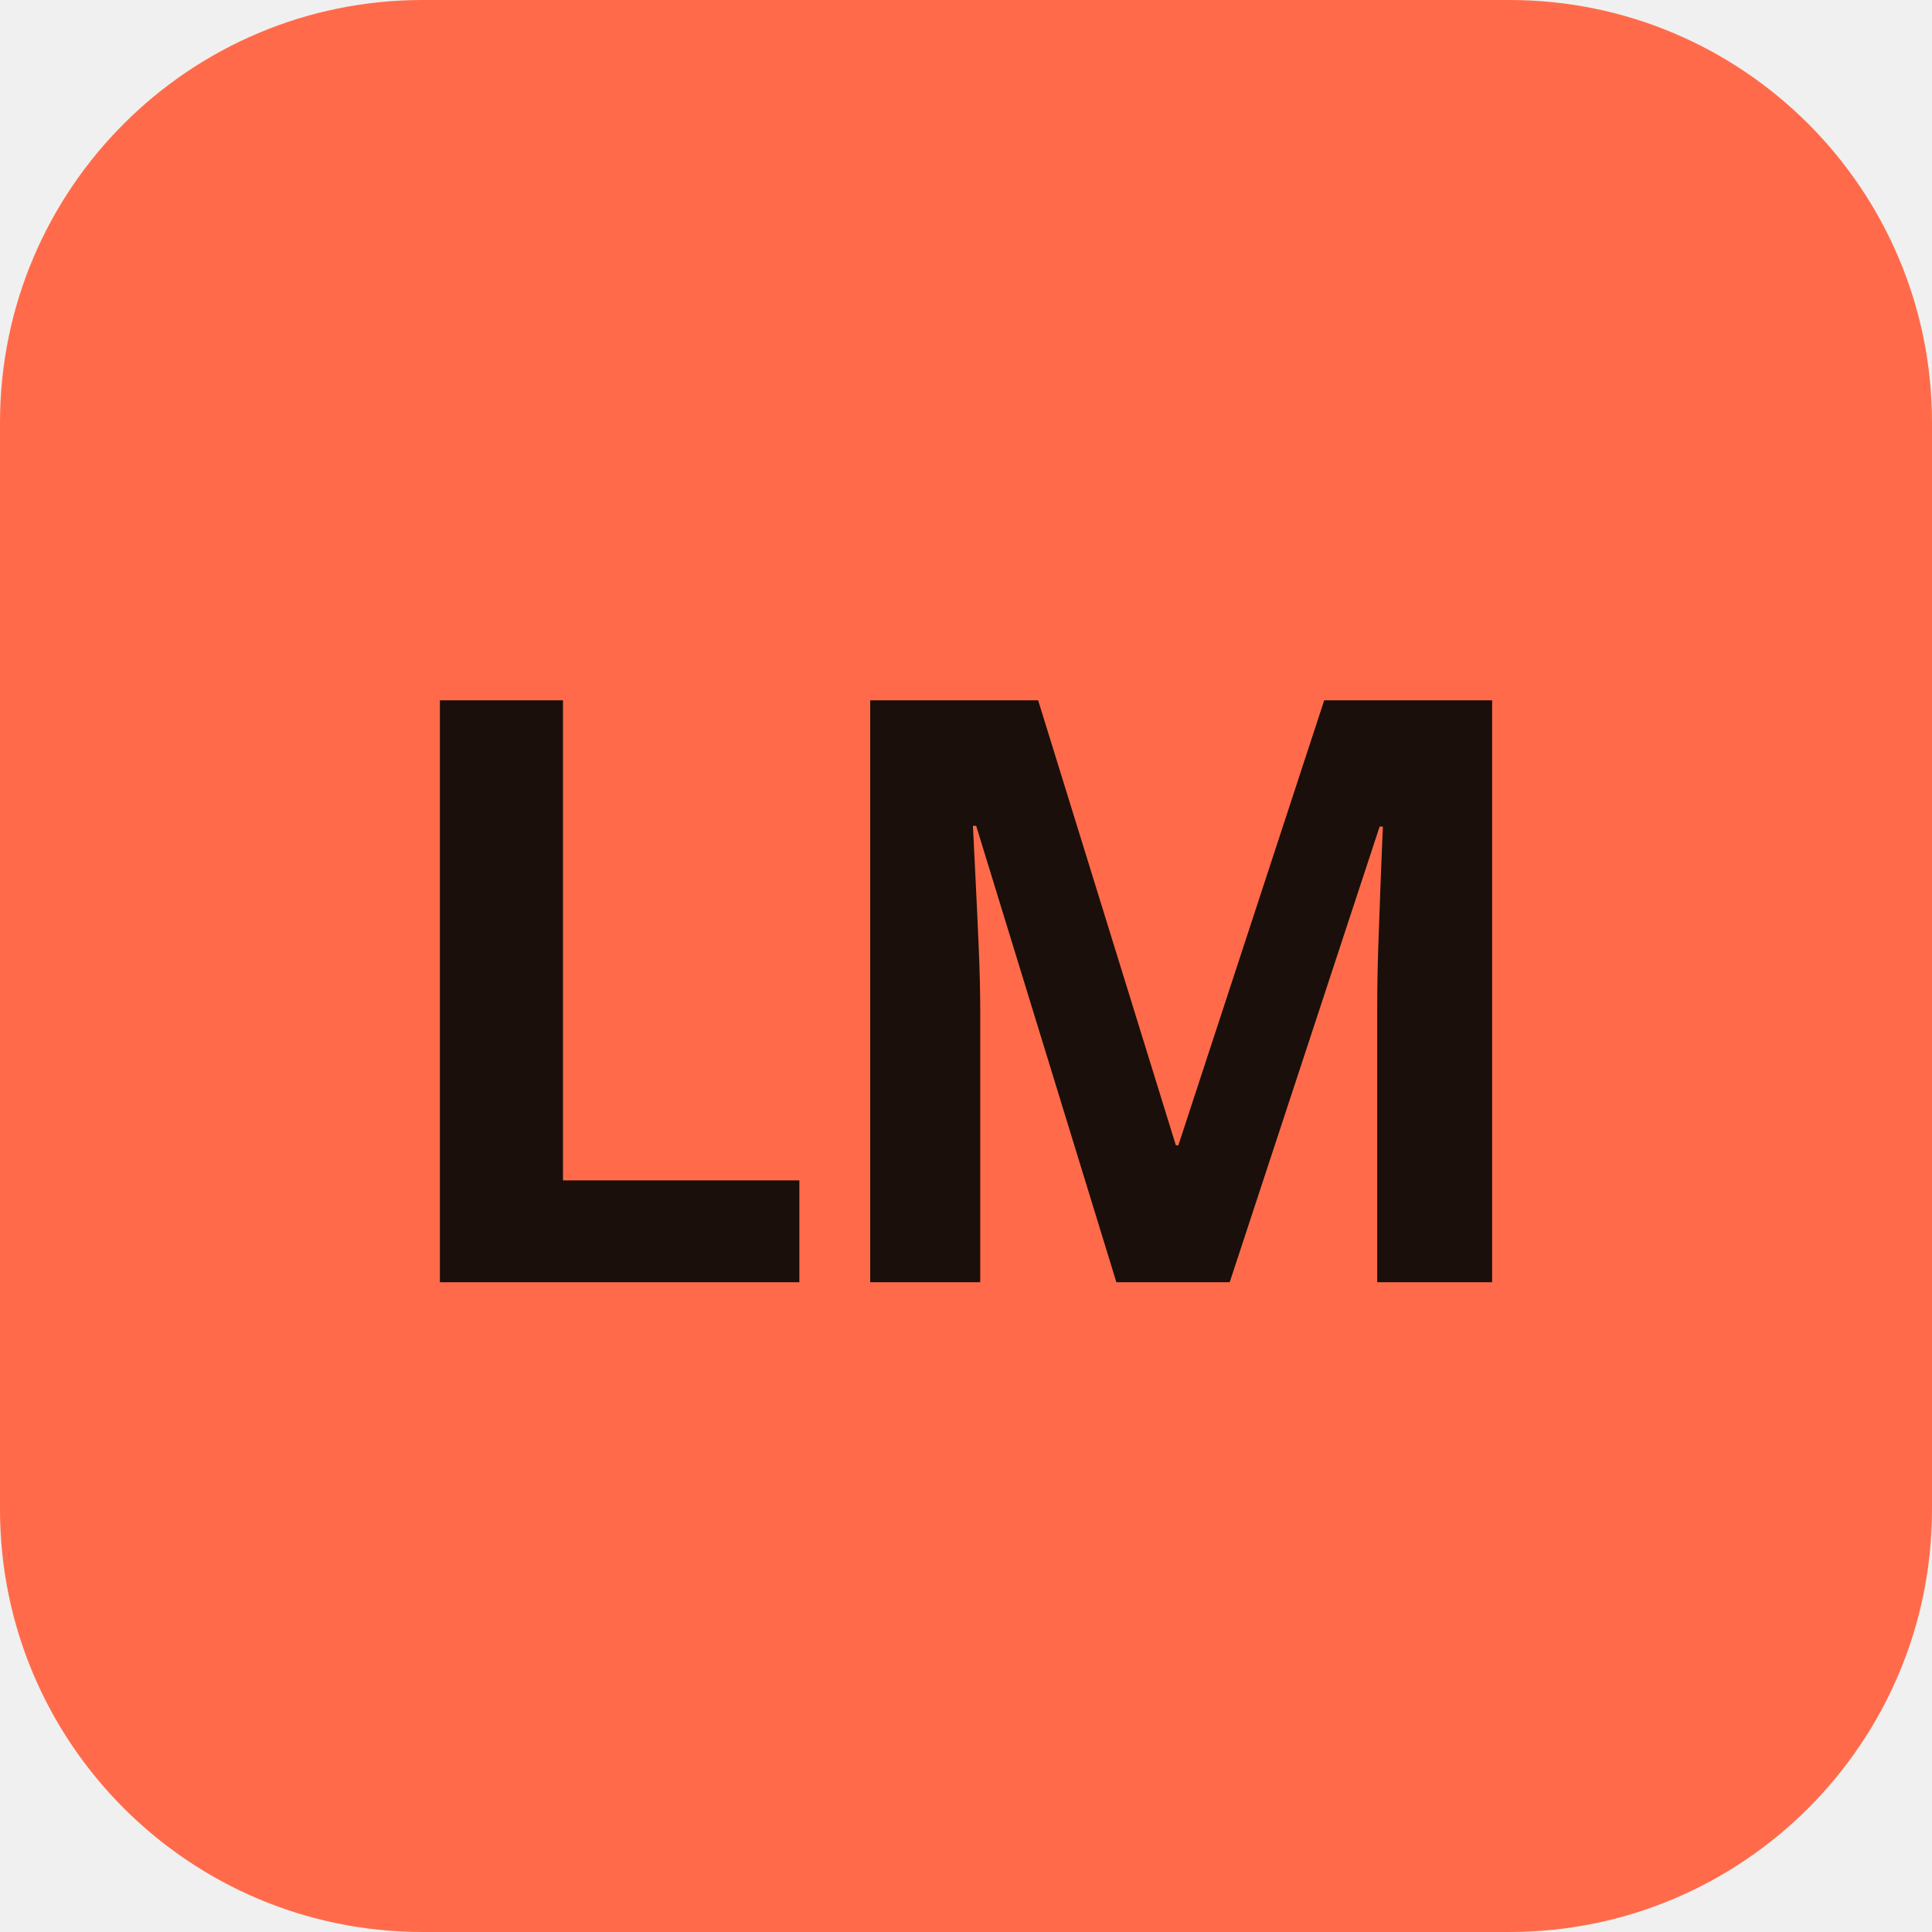
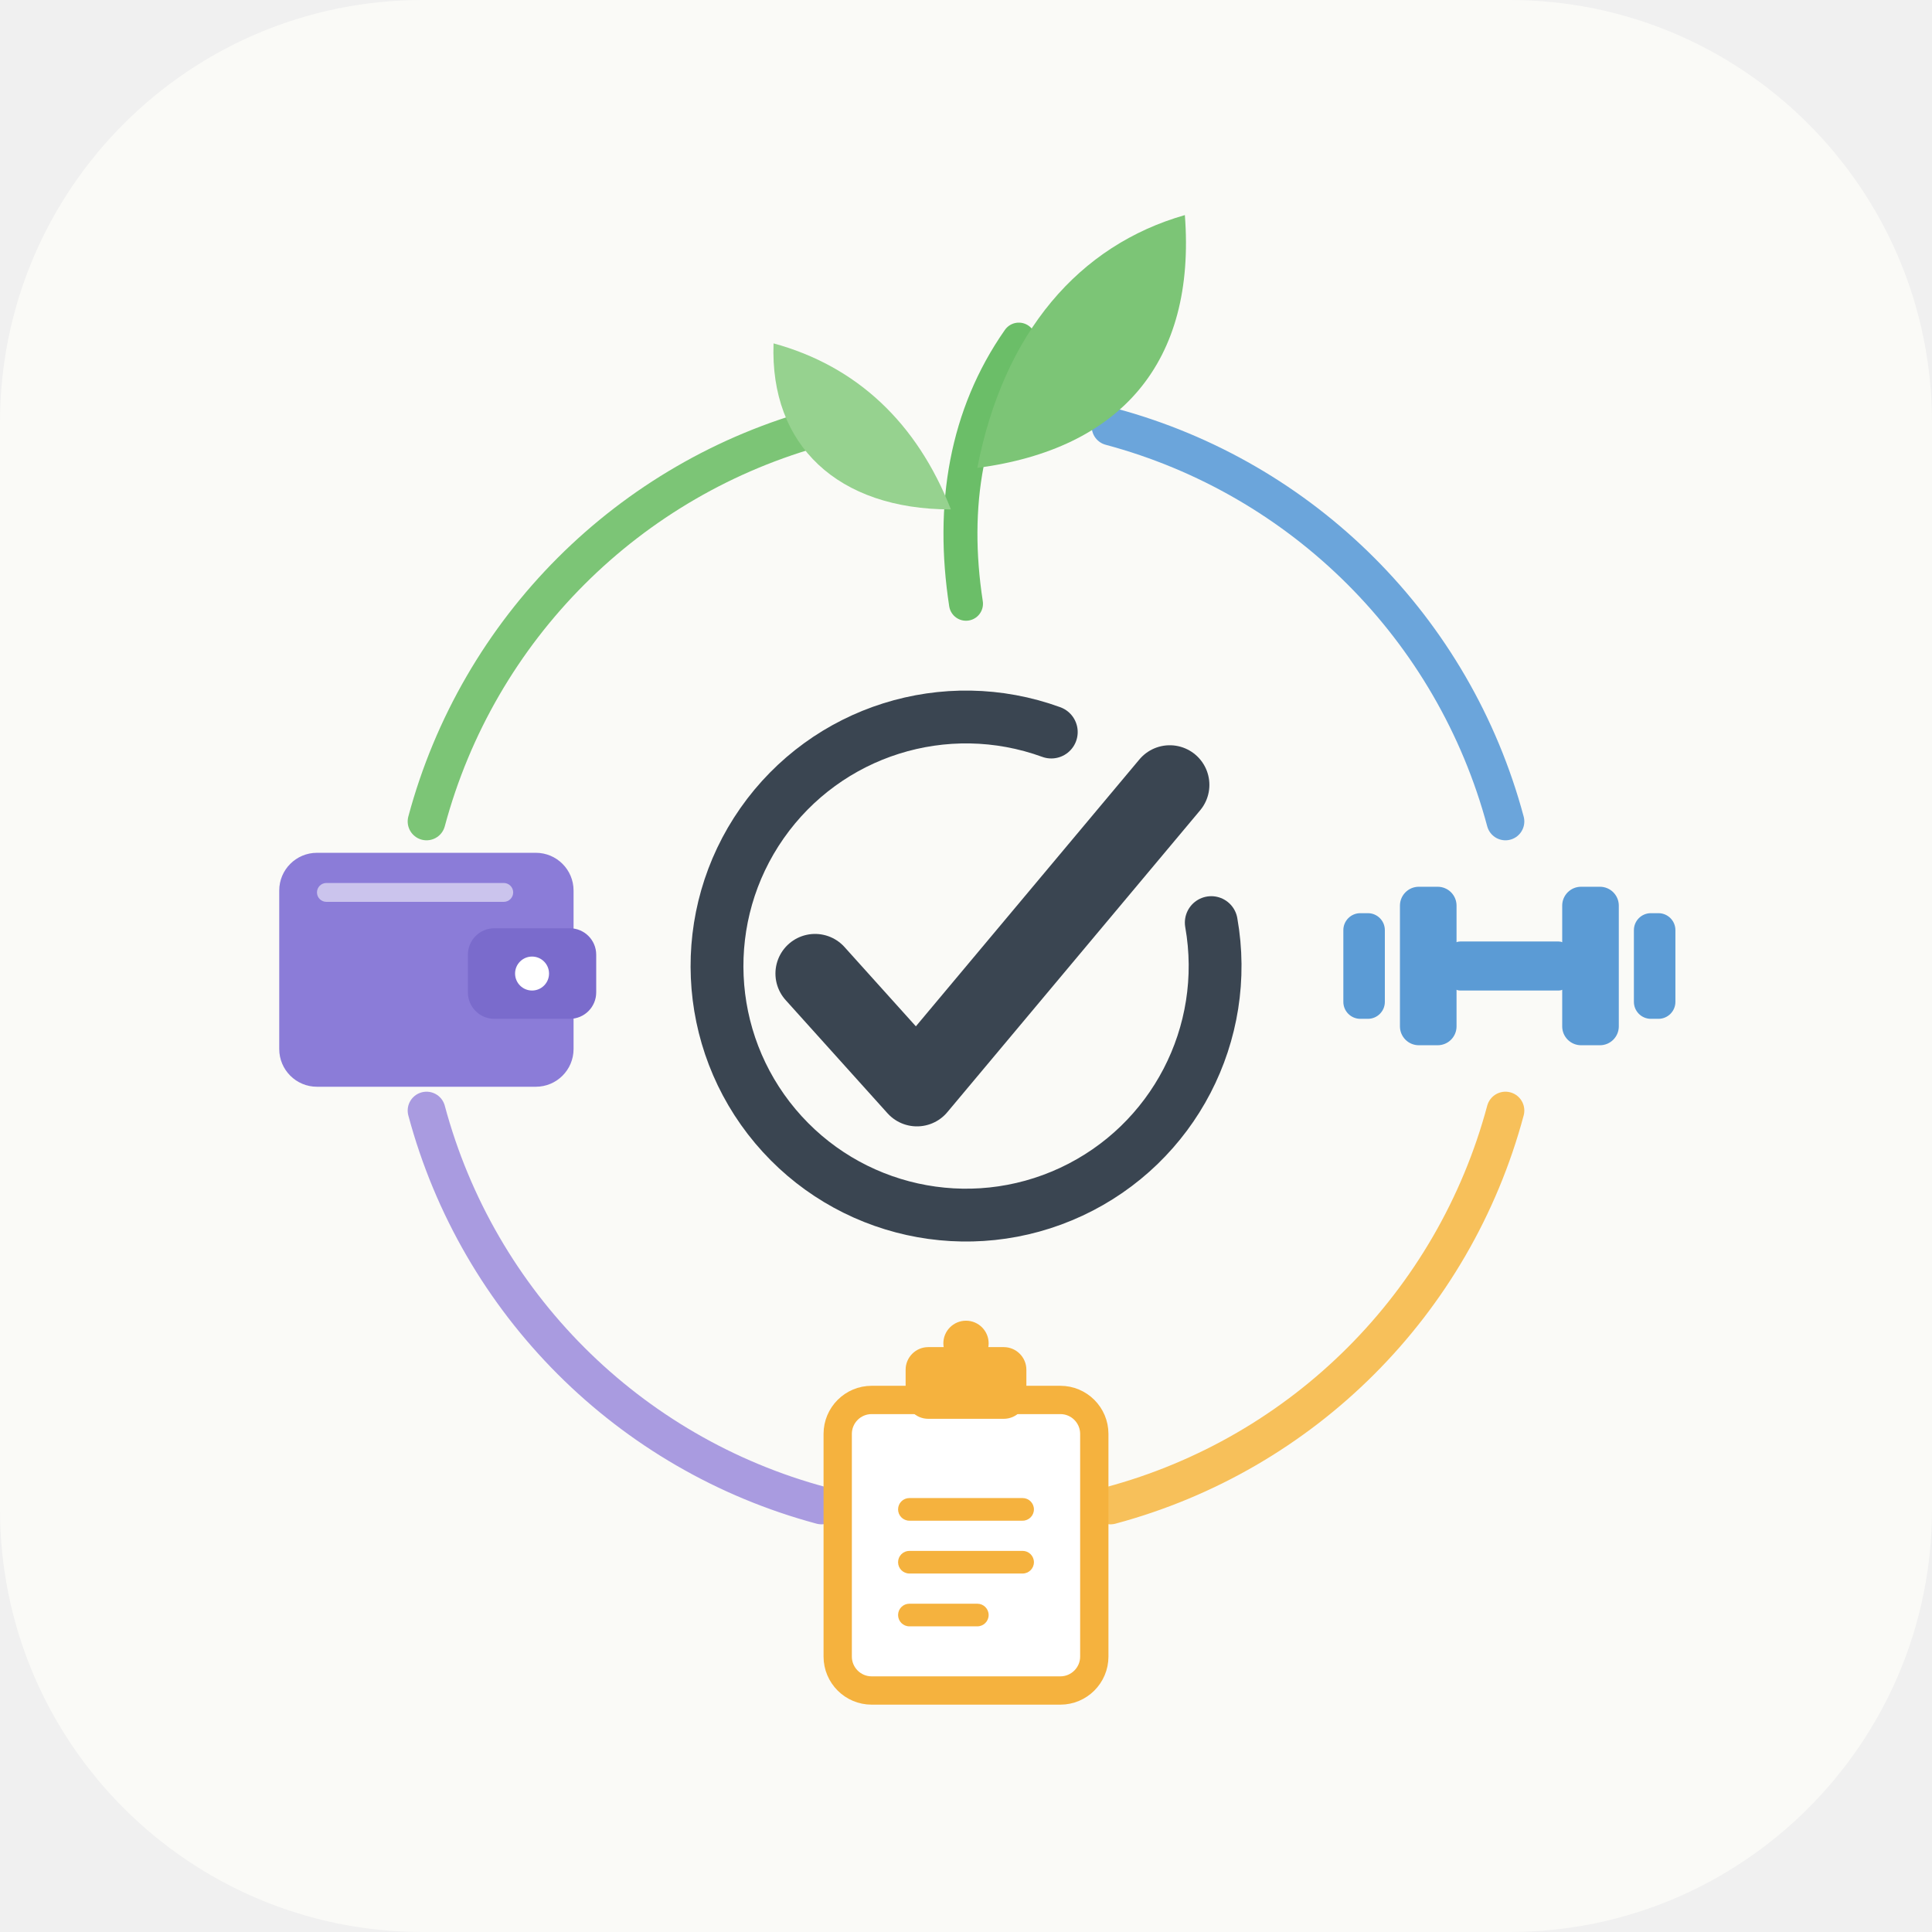
<svg xmlns="http://www.w3.org/2000/svg" width="512" height="512" viewBox="0 0 512 512">
-   <rect width="512" height="512" rx="112" fill="#ff6b4a" />
-   <text x="256" y="256" fill="#1a0f0a" font-family="Outfit, 'Plus Jakarta Sans', 'Segoe UI', system-ui, sans-serif" font-size="216" font-weight="800" letter-spacing="-8" text-anchor="middle" dominant-baseline="central">LM</text>
+   <rect width="512" height="512" rx="112" fill="#FAFAF7" />
+   <g id="art">
+     <g fill="none" stroke-width="10" stroke-linecap="round">
+       <path d="M113.04 217.69 A148 148 0 0 1 217.69 113.04" stroke="#7CC576" />
+       <path d="M294.31 113.04 A148 148 0 0 1 398.96 217.69" stroke="#6BA5DB" />
+       <path d="M398.96 294.31 A148 148 0 0 1 294.31 398.96" stroke="#F7C05A" />
+       <path d="M217.69 398.96 A148 148 0 0 1 113.04 294.31" stroke="#A99BE0" />
+     </g>
+     <g fill="none" stroke="#3A4551" stroke-linecap="round" stroke-linejoin="round">
+       <path d="M321 244.5 A66 66 0 1 1 278.6 194" stroke-width="14" />
+       <path d="M216 258 L243 288 L310 208" stroke-width="21" />
+     </g>
+     <g>
+       <path d="M256 160 C 252 134, 256 110, 270 90" fill="none" stroke="#6BBE68" stroke-width="9" stroke-linecap="round" />
+       <path d="M259 124 C 266 88, 286 65, 314 57 C 317 96, 297 119, 259 124 Z" fill="#7CC576" />
+       <path d="M252 135 C 243 112, 227 97, 205 91 C 204 118, 222 135, 252 135 Z" fill="#96D28F" />
+     </g>
+     <g fill="#5B9BD5">
+       <rect x="384" y="249.5" width="32" height="13" rx="3" />
+       <rect x="371" y="235" width="15" height="42" rx="5" />
+       <rect x="414" y="235" width="15" height="42" rx="5" />
+       <rect x="356" y="242" width="11" height="28" rx="4.5" />
+       <rect x="433" y="242" width="11" height="28" rx="4.5" />
+     </g>
+     <g>
+       <rect x="222" y="371" width="68" height="77" rx="9" fill="#FFFFFF" stroke="#F5B23E" stroke-width="7.5" />
+       <rect x="240" y="357" width="32" height="19" rx="6" fill="#F5B23E" />
+       <circle cx="256" cy="356" r="6" fill="#F5B23E" />
+       <g fill="#F5B23E">
+         <rect x="238" y="397" width="36" height="6" rx="3" />
+         <rect x="238" y="411" width="36" height="6" rx="3" />
+         <rect x="238" y="425" width="24" height="6" rx="3" />
+       </g>
+     </g>
+     <g>
+       <rect x="74" y="226" width="78" height="62" rx="10" fill="#8B7CD8" />
+       <rect x="84" y="234" width="52" height="5" rx="2.5" fill="#FFFFFF" opacity="0.55" />
+       <rect x="124" y="246" width="34" height="24" rx="7" fill="#7A6BCC" />
+       <circle cx="141" cy="258" r="4.5" fill="#FFFFFF" />
+     </g>
+   </g>
</svg>
